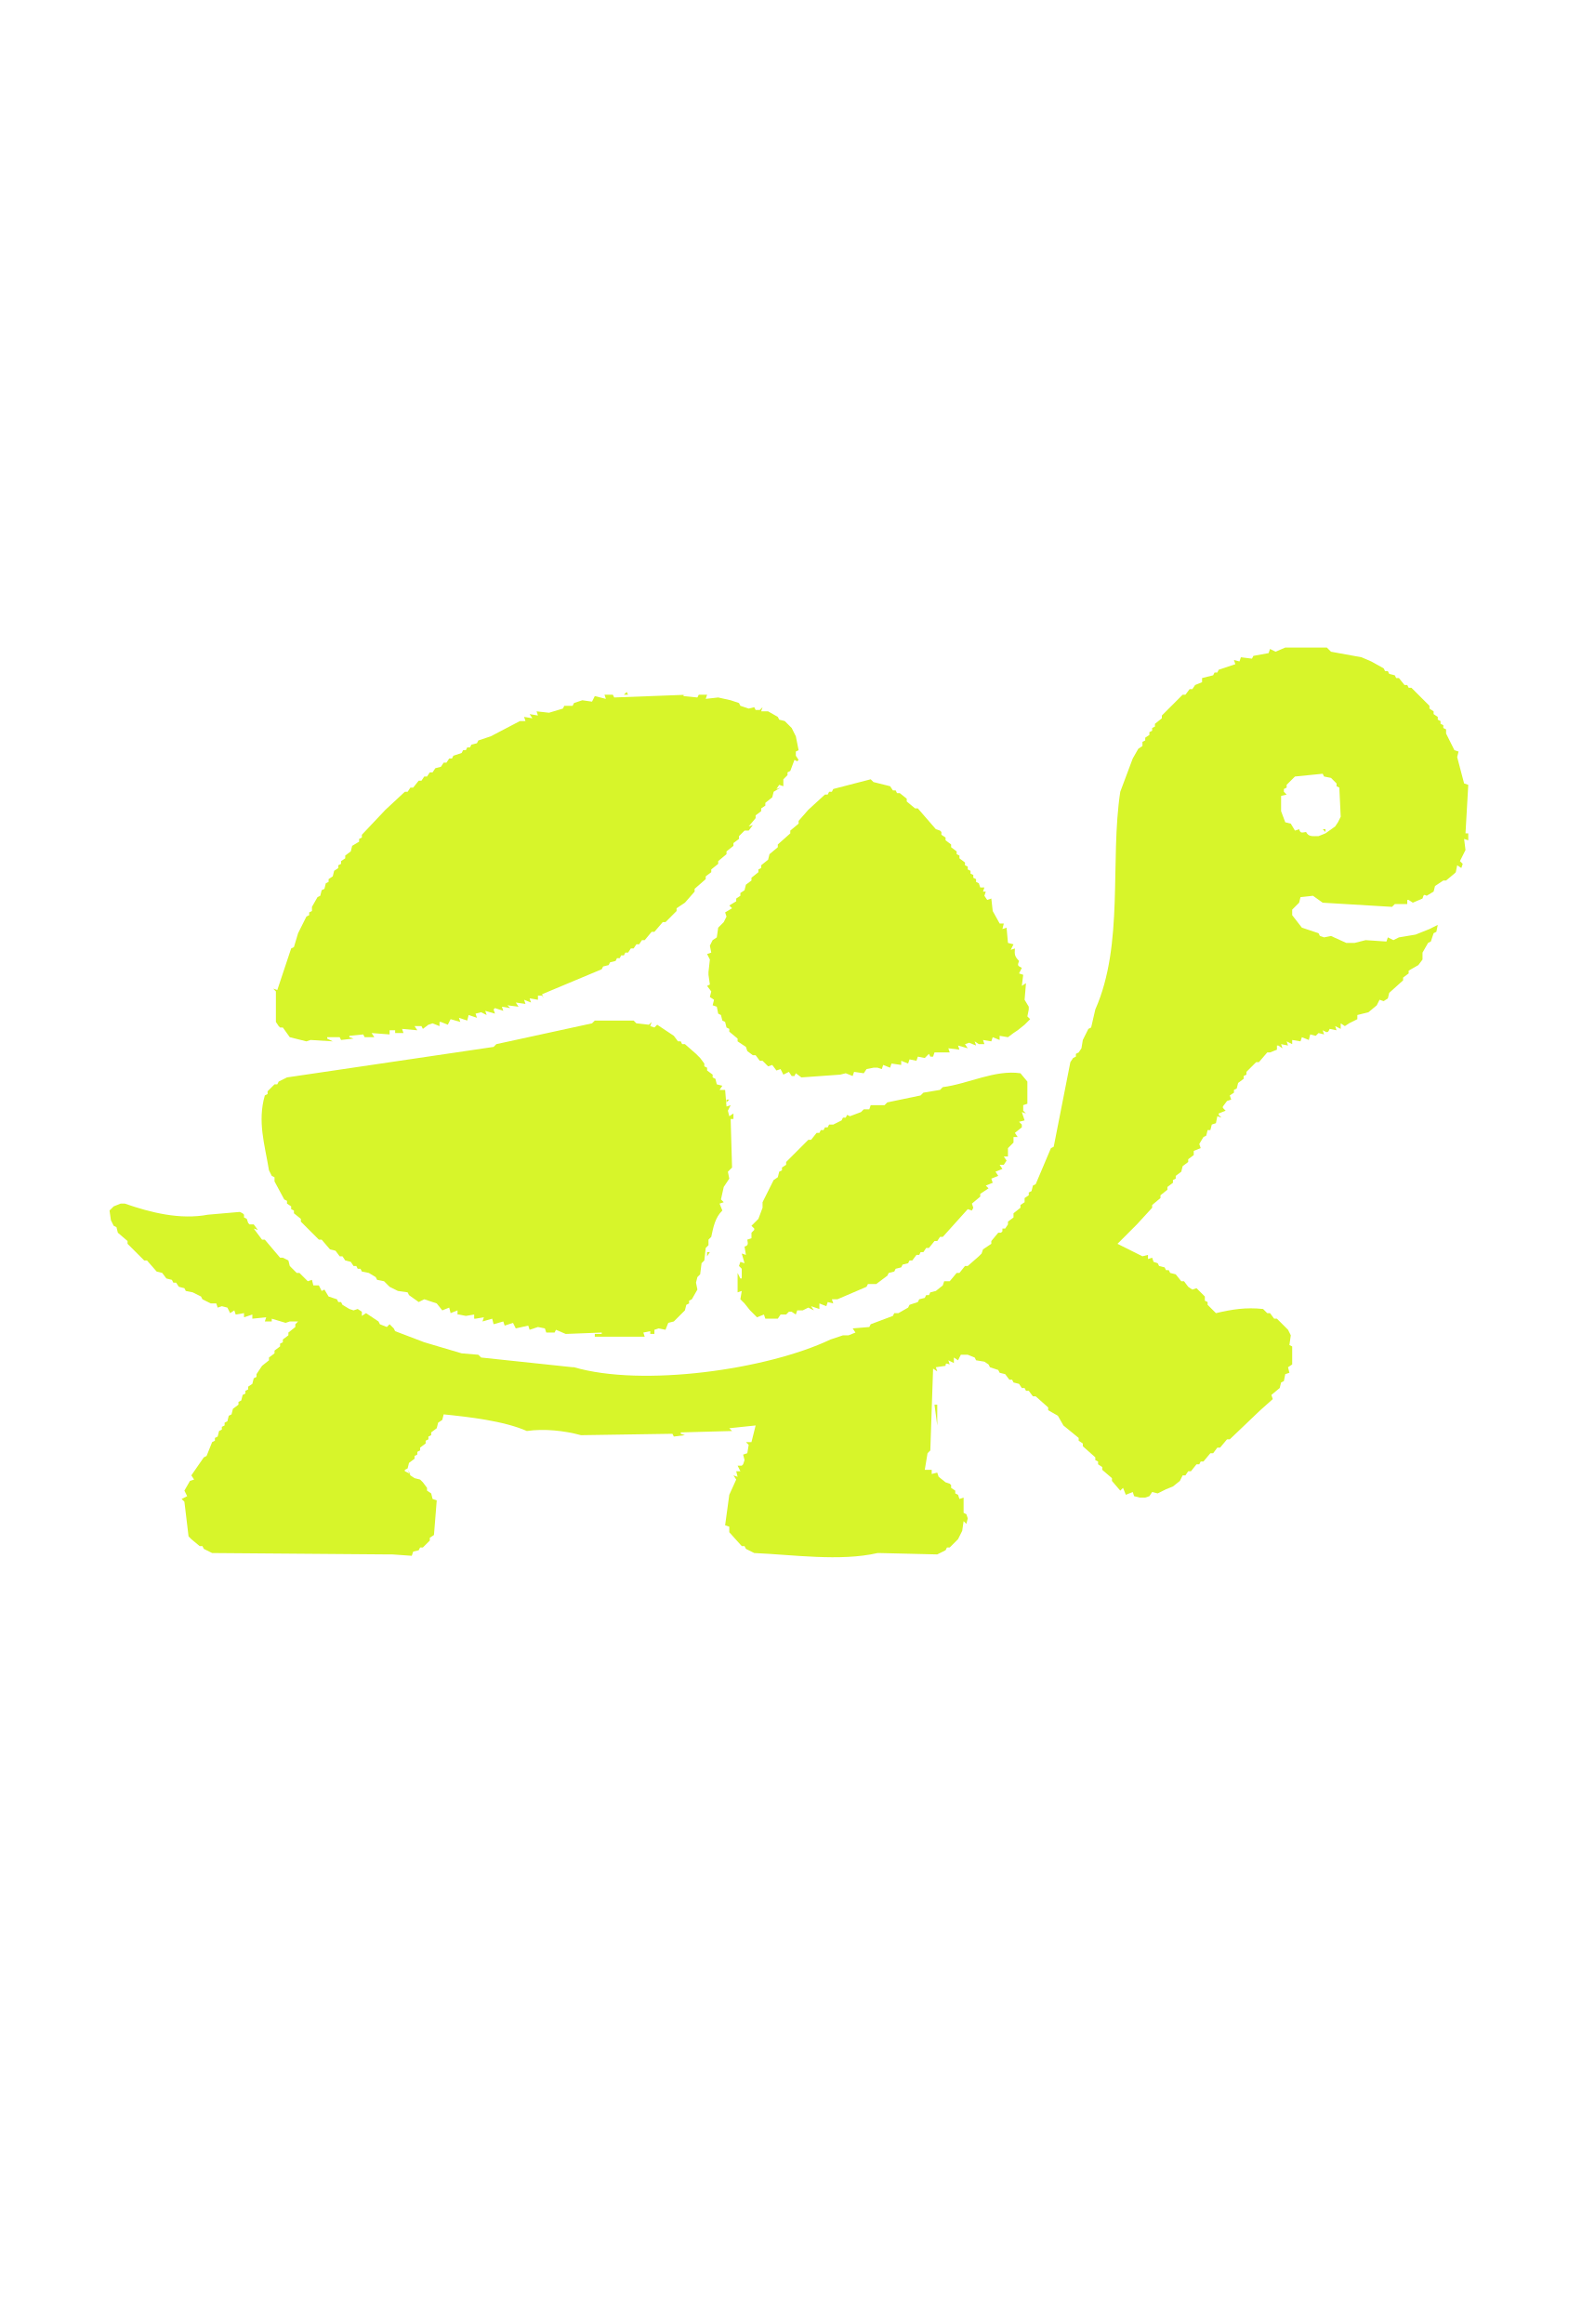
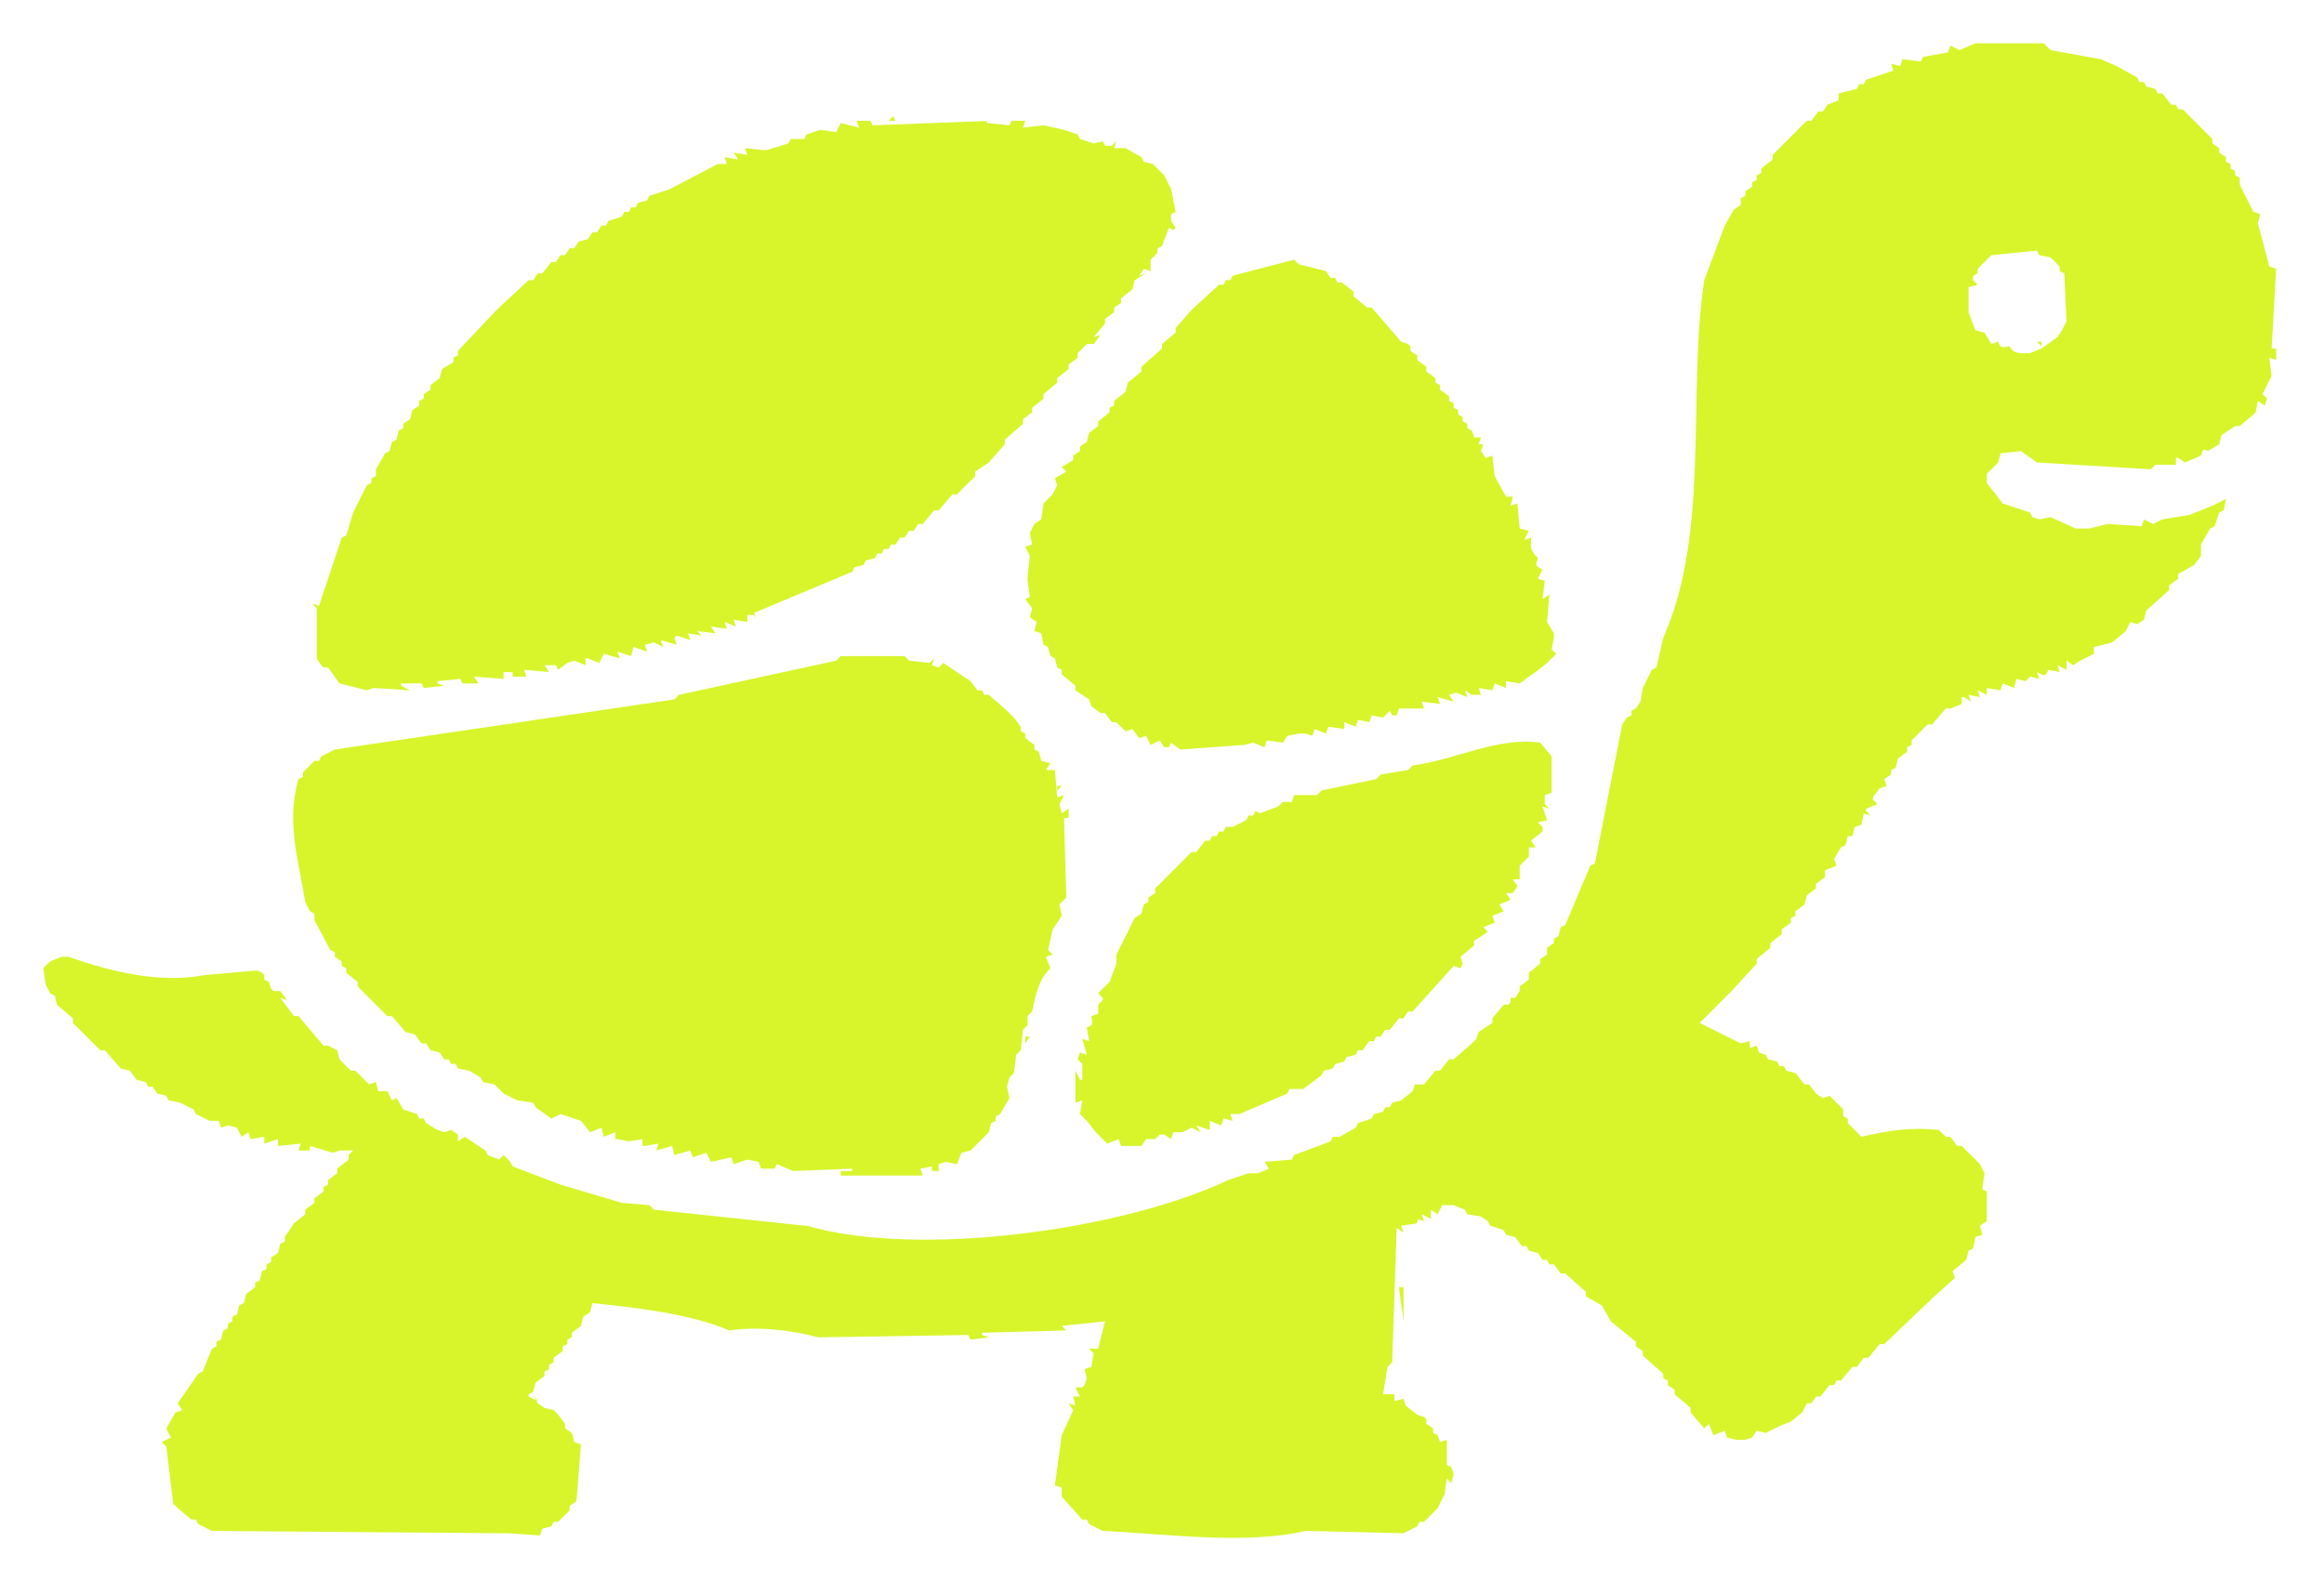
- <svg xmlns="http://www.w3.org/2000/svg" width="1150" height="1676">
+ <svg xmlns="http://www.w3.org/2000/svg" width="1020" height="700" viewBox="60 448 1020 700">
  <path style="fill:#D7F52A; stroke:none;" d="M927 467L920 470L916 468L915 471L904 473L903 475L895 474L894 477L890 476L891 479L879 483L878 485L876 485L875 487L867 489L867 492L862 494L860 497L858 497L855 501L853 501L838 516L838 518L833 522L833 524L831 525L831 527L829 528L829 530L826 532L826 534L824 535L824 538L821 540L817 547L808 571C800.412 621.076 810.844 680.943 790 728L787 741L785 742L781 750L780 756L778 759L776 760L776 762L774 763L772 766L760 827L758 828L747 854L745 855L744 859L742 860L742 862L739 864L739 867L736 869L736 871L731 875L731 878L727 881L727 883L725 886L723 886L723 888L722 889L720 889L715 895L715 897L709 901L708 904L706 906L698 913L696 913L692 918L690 918L685 924L681 924L680 927L675 931L671 932L670 934L668 934L667 936L663 937L662 939L656 941L655 943L648 947L645 947L644 949L628 955L627 957L615 958L617 961L612 963L608 963L599 966C553.135 987.832 463.253 1000.41 414 986L413 986L347 979L345 977L333 976L306 968L285 960L284 958L281 955L279 957L274 955L273 953L264 947L261 949L261 946L258 944L255 945L252 944L247 941L246 939L244 939L243 937L237 935L234 930L232 931L230 927L226 927L225 923L222 924L216 918L214 918L209 913L208 909L204 907L202 907L191 894L189 894L183 886L186 887L183 883L180 883L179 882L178 879L176 878L176 876L175 875L173 874L150 876C129.854 879.771 109.012 874.59 90 868L87 868L82 870L79 873L80 880L82 884L84 885L85 889L92 895L92 897L104 909L106 909L113 917L117 918L120 922L124 923L125 925L127 925L129 928L133 929L134 931L139 932L145 935L146 937L152 940L156 940L157 943L160 942L164 943L166 947L169 945L170 948L176 947L176 950L182 948L182 951L192 950L191 953L196 953L196 951L206 954L209 953L215 953L213 955L213 957L208 961L208 963L204 966L204 968L202 969L202 971L198 974L198 976L194 979L194 981L189 985L185 991L185 993L183 994L182 998L179 1000L179 1002L177 1003L177 1005L175 1006L174 1010L172 1011L172 1013L168 1016L167 1020L165 1021L164 1025L162 1026L162 1028L160 1029L160 1031L158 1032L157 1036L155 1037L155 1039L153 1040L149 1050L147 1051L138 1064L140 1067L137 1068L133 1075L135 1079L131 1081L133 1083L136 1108L138 1110L144 1115L146 1115L147 1117L153 1120L279 1121L283 1121L297 1122L298 1119L302 1118L303 1116L305 1116L310 1111L310 1109L313 1107L315 1082L312 1081L311 1077L308 1075L308 1073L305 1069L303 1067L299 1066L296 1064L294 1060L296 1063L292 1061L292 1060L294 1059L295 1055L299 1052L299 1050L301 1049L301 1047L303 1046L303 1044L307 1041L307 1039L309 1038L309 1036L311 1035L311 1033L315 1030L316 1026L319 1024L320 1020C338.109 1021.84 363.443 1024.71 380 1032C392.414 1030.18 406.906 1031.73 419 1035L420 1035L485 1034L486 1036L494 1035L491 1034L491 1033L528 1032L526 1030L545 1028L542 1040L538 1040L540 1042L539 1048L536 1049L537 1053L536 1056L535 1057L532 1057L534 1061L531 1061L532 1065L529 1064L531 1067L526 1078L523 1100L526 1101L526 1105L535 1115L537 1115L538 1117L544 1120C571.605 1121.18 605.991 1126.22 633 1120L634 1120L676 1121L682 1118L683 1116L685 1116L691 1110L694 1104L695 1097L697 1099L698 1095L697 1092L695 1091L695 1080L692 1081L691 1078L689 1077L689 1075L686 1073L686 1071L685 1070L682 1069L677 1065L676 1062L672 1063L672 1060L667 1060L669 1048L671 1046L673 987L676 989L675 986L682 985C682 982.564 682.786 983.385 685 984L684 981L688 983L688 979L691 981L693 977L698 977L703 979L704 981L710 982L713 984L714 986L720 988L721 990L725 991L728 995L730 995L731 997L735 998L737 1001L739 1001L740 1003L742 1003L745 1007L747 1007L756 1015L756 1017L763 1021L767 1028L778 1037L778 1039L781 1041L781 1043L790 1051L790 1053L792 1054L792 1056L795 1058L795 1060L802 1066L802 1068L808 1075L810 1073L812 1078L817 1076L818 1079L822 1080L825 1080L826 1080L829 1079L831 1076L835 1077L841 1074L846 1072L851 1068L853 1064L855 1064L857 1061L859 1061L863 1056L865 1056L866 1054L868 1054L873 1048L875 1048L878 1044L880 1044L885 1038L887 1038L909 1017L918 1009L917 1006L923 1001L924 997L926 996L927 991L930 990L929 986L932 984L932 971L930 970L931 963L929 959L927 957L922 952L921 951L919 951L916 947L914 947L911 944C898.635 942.696 888.997 944.186 877 947L871 941L871 939L869 938L869 935L863 929L860 930L857 928L854 924L852 924L848 919L844 918L843 916L841 916L840 914L836 913L835 911L832 910L831 907L828 908L828 905L824 906L822 905L806 897L811 892L818 885L820 883L831 871L831 869L837 864L837 862L842 858L842 856L846 853L846 851L848 850L848 848L852 845L853 841L857 838L857 836L861 833L861 830L866 828L865 825L868 820L870 819L871 815L873 815L874 811L877 810L878 805L881 806L879 804L879 803L884 801L882 799L882 798L885 794L888 793L887 790L890 788L890 786L892 785L893 781L897 778L897 776L899 775L899 773L906 766L908 766L914 759L916 759L921 757L921 754L922 754L925 756L924 753L929 754L928 751L932 753L932 750L938 751L939 748L944 750L945 746L949 747L951 745L955 746L954 743C957.198 744.61 957.67 745.282 959 742L964 743L963 740L967 742L967 738L970 740L973 738L979 735L979 732L987 730L993 725L995 721L998 722L1001 720L1002 716L1012 707L1012 705L1016 702L1016 700L1023 696L1026 692L1026 687L1030 680L1032 679L1034 673L1036 672L1037 667L1031 670L1021 674L1009 676L1005 678L1001 676L1000 679L985 678L977 680L973 680L971 680L960 675L955 676L952 675L951 673L939 669L932 660L932 656L937 651L938 647L947 646L954 651L1004 654L1006 652L1015 652L1015 649L1016 649L1019 651L1026 648C1026.87 645.537 1026.66 644.683 1029 646L1034 643L1035 639L1041 635L1043 635L1049 630L1050 629L1051 624L1054 626L1055 623L1053 621L1057 613L1056 605L1059 606L1059 601L1057 601L1059 566L1056 565L1051 546L1052 542L1049 541L1043 529L1043 526L1041 525L1041 523L1039 522L1039 520L1037 519L1037 517L1034 515L1034 513L1031 511L1031 509L1018 496L1016 496L1015 494L1013 494L1009 489L1007 489L1006 487L1002 486L1001 484L999 484L998 482L989 477L982 474L960 470L957 467L927 467M450 501L453 501L452 499L450 501M454 500L455 501L454 500M443 503L442 501L436 501L437 504L429 502L427 506L420 505L414 507L413 509L407 509L406 511L396 514L387 513L388 516L382 515L384 518L378 517L379 520L375 520L354 531L345 534L344 536L340 537L339 539L337 539L336 541L334 541L333 543L327 545L326 547L324 547L322 550L320 550L318 553L314 554L312 557L310 557L308 560L306 560L304 563L302 563L298 568L296 568L294 571L292 571L278 584L261 602L261 604L259 605L259 607L254 610L253 614L249 617L249 619L246 621L246 623L244 624L244 626L241 628L240 632L237 634L237 636L235 637L234 641L232 642L231 646L229 647L225 654L225 657L223 658L223 660L221 661L215 673L212 683L210 684L200 714L197 713L199 715L199 737L201 740L202 741L204 741L209 748L213 749L221 751L224 750L240 751L236 749L236 748L245 748L246 750L255 749L252 748L252 747L262 746L263 748L270 748L268 745L281 746L281 743L285 743L285 745L291 745L290 742L301 743L299 740L304 740L305 742L309 739L312 738L317 740L317 737L318 737L323 739L325 735L332 737L331 734L337 736L338 732L344 734L343 731L347 730L351 732L350 729L357 731L356 728L357 727L363 729L362 726L368 727L366 725L374 726L372 723L379 724L378 721L383 723L382 720L388 721L388 718L391 718L392 720L391 717L434 699L435 697L439 696L440 694L444 693L445 691L447 691L448 689L450 689L451 687L453 687L455 684L457 684L459 681L461 681L463 678L465 678L470 672L472 672L478 665L480 665L488 657L488 655L494 651L501 643L501 641L509 634L509 632L513 629L513 627L518 623L518 621L524 616L524 614L529 610L529 608L533 605L533 603L537 599L540 599L543 595L540 596L545 590L545 588L549 585L549 583L552 581L552 579L557 575L558 571L563 568L560 569L562 566L565 567L565 562L568 559L568 557L570 556L573 548L575 549L576 548L574 545L574 542L576 541L574 531L571 525L566 520L562 519L561 517L554 513L549 513L550 510L548 512L545 512L544 510L540 511L534 509L533 507L527 505L518 503L509 504L510 501L504 501L503 503L493 502L493 501L496 501L443 503M1042 523L1043 524L1042 523M1053 545L1054 546L1053 545M954 558L955 560L960 561L964 565L964 567L966 568L967 589L965 593L963 596L956 601L951 603C946.478 602.977 943.893 603.615 942 600C938.83 600.486 937.98 601.048 937 598L934 599L931 594L927 593L924 585L924 574L928 573L926 571L926 569L928 568L928 566L934 560L954 558M601 569L600 571L598 571L597 573L595 573L583 584L576 592L576 594L570 599L570 601L561 609L561 611L555 616L554 620L549 624L549 626L547 627L547 629L542 633L542 635L538 638L537 642L534 644L534 646L531 648L531 650L526 653L528 655L523 658L524 661L522 665L518 669L517 676L514 678L512 682L513 687L510 688L512 692L511 701L511 703L512 710L510 711L513 715L512 719L515 721L514 725L517 726L518 731L520 732L521 736L523 737L524 741L526 742L526 744L532 749L532 751L538 755L539 758L543 761L545 761L548 765L550 765L554 769L557 768L560 772L563 771L565 775L569 773L571 776L573 776L574 774L578 777L606 775L610 774L615 776L616 773L623 774L625 771L630 770L633 770L636 771L637 768L642 770L643 767L650 768L650 765L655 767L656 764L661 765L662 762L667 763L670 760L671 762L673 762L674 759L678 759L685 759L684 756L692 757L691 754L698 756L696 753L699 752L704 754L703 751L706 753L710 753L709 750L715 751L716 748L721 750L721 747L727 748L731 745L734 743L739 739L743 735L741 733L742 728L742 726L739 721L740 709L737 711L738 703L735 702L737 698C733.815 696.363 733.824 696.314 735 693C731.885 689.769 731.659 688.495 732 684L729 685L731 681L727 680L726 669L723 670L724 666L721 666L716 657L715 648L712 649L710 646L711 643L709 643L710 640L707 640L706 637L704 636L704 634L702 633L702 631L700 630L700 628L698 627L698 625L696 624L696 622L692 619L692 617L690 616L690 614L686 611L686 609L682 606L682 604L679 602L679 600L678 599L675 598L662 583L660 583L654 578L654 576L649 572L647 572L646 570L644 570L642 567L630 564L628 562L601 569M1058 564L1059 565L1058 564M954 598L956 600L956 598L954 598M535 603L536 604L535 603M1055 618L1056 619L1055 618M1036 640L1037 641L1036 640M712 645L713 646L712 645M1022 648L1023 649L1022 648M726 673L727 674L726 673M395 717L396 718L395 717M196 720L197 721L196 720M429 736L427 738L358 753L356 755L207 777L201 780L200 782L198 782L193 787L193 789L191 790C185.583 808.887 190.928 825.302 194 844L196 848L198 849L198 852L205 865L207 866L207 868L210 870L210 872L212 873L212 875L217 879L217 881L230 894L232 894L238 901L242 902L245 906L247 906L249 909L253 910L255 913L257 913L258 915L260 915L261 917L266 918L271 921L272 923L277 924L281 928L287 931L294 932L295 934L302 939L306 937L315 940L319 945L324 943L325 947L330 945L330 948L331 948L336 949L342 948L342 951L343 951L349 950L348 953L355 951L356 955L363 953L364 956L370 954L372 958L381 956L382 959L388 957L393 958L394 961L400 961L401 959L408 962L434 961L434 962L429 962L429 964L465 964L464 961L469 960L469 962L472 962L472 959L475 958L480 959L482 954L486 953L494 945L495 941L497 940L497 938L499 937L503 930L502 925L503 921L505 919L506 911L508 909L509 900L511 898L511 894L513 892C514.468 885.006 515.784 878.036 521 873L519 868L522 867L520 865L522 856L526 850L525 845L528 842L527 807L529 807L529 803L526 805L525 801L527 797L524 798L523 786L519 786L521 783L517 782L516 778L514 777L514 775L510 772L510 770L508 769L508 767L505 763L502 760L494 753L492 753L491 751L489 751L486 747L474 739L472 741L469 740L470 737L468 739L459 738L457 736L429 736M680 784L678 786L666 788L664 790L640 795L638 797L628 797L627 800L623 800L621 802L613 805L611 804L610 806L608 806L607 808L601 811L598 811L597 813L595 813L594 815L592 815L591 817L589 817L585 822L583 822L567 838L567 840L564 842L564 844L562 845L561 849L558 851L550 867L550 871L547 879L542 884L544 886L544 887L542 889L542 893L539 894C539.453 896.914 539.918 898.191 537 899L538 905L535 904L537 911L534 910L533 913L535 915L535 922L534 922L532 918L532 932L535 931L534 937L537 940L541 945L546 950L551 948L552 951L561 951L563 948L567 948L569 946L571 946L574 948L575 945L579 945L583 943L587 945L585 942L591 944L591 940L596 942L597 939L601 940L600 937L604 937L625 928L626 926L632 926L640 920L641 918L645 917L646 915L650 914L651 912L655 911L656 909L658 909L661 905L663 905L664 903L666 903L668 900L670 900L674 895L676 895L678 892L680 892L698 872L701 873L702 871L701 868L707 863L707 861L713 857L711 855L716 853L715 850L720 848L718 845L723 843L721 840L724 840L726 837L724 834L727 834L727 833L727 828L731 824L731 820L734 820L732 817L737 813L737 811L735 809L739 808L737 802L740 803L738 801L738 797L741 796L741 780L736 774C717.527 771.3 698.343 781.675 680 784M522.667 789.333L523.333 789.667L522.667 789.333M524 793L524 795L526 793L524 793M529 811L530 812L529 811M721 842L720 843L721 842M515.333 888.667L515.667 889.333L515.333 888.667M510 903L510 906L512 903L510 903M504 925L505 926L504 925M325.667 971.333L326.333 971.667L325.667 971.333M674 1013L676 1028L676 1013L674 1013M537 1044L538 1045L537 1044M875 1049L876 1050L875 1049z" />
</svg>
